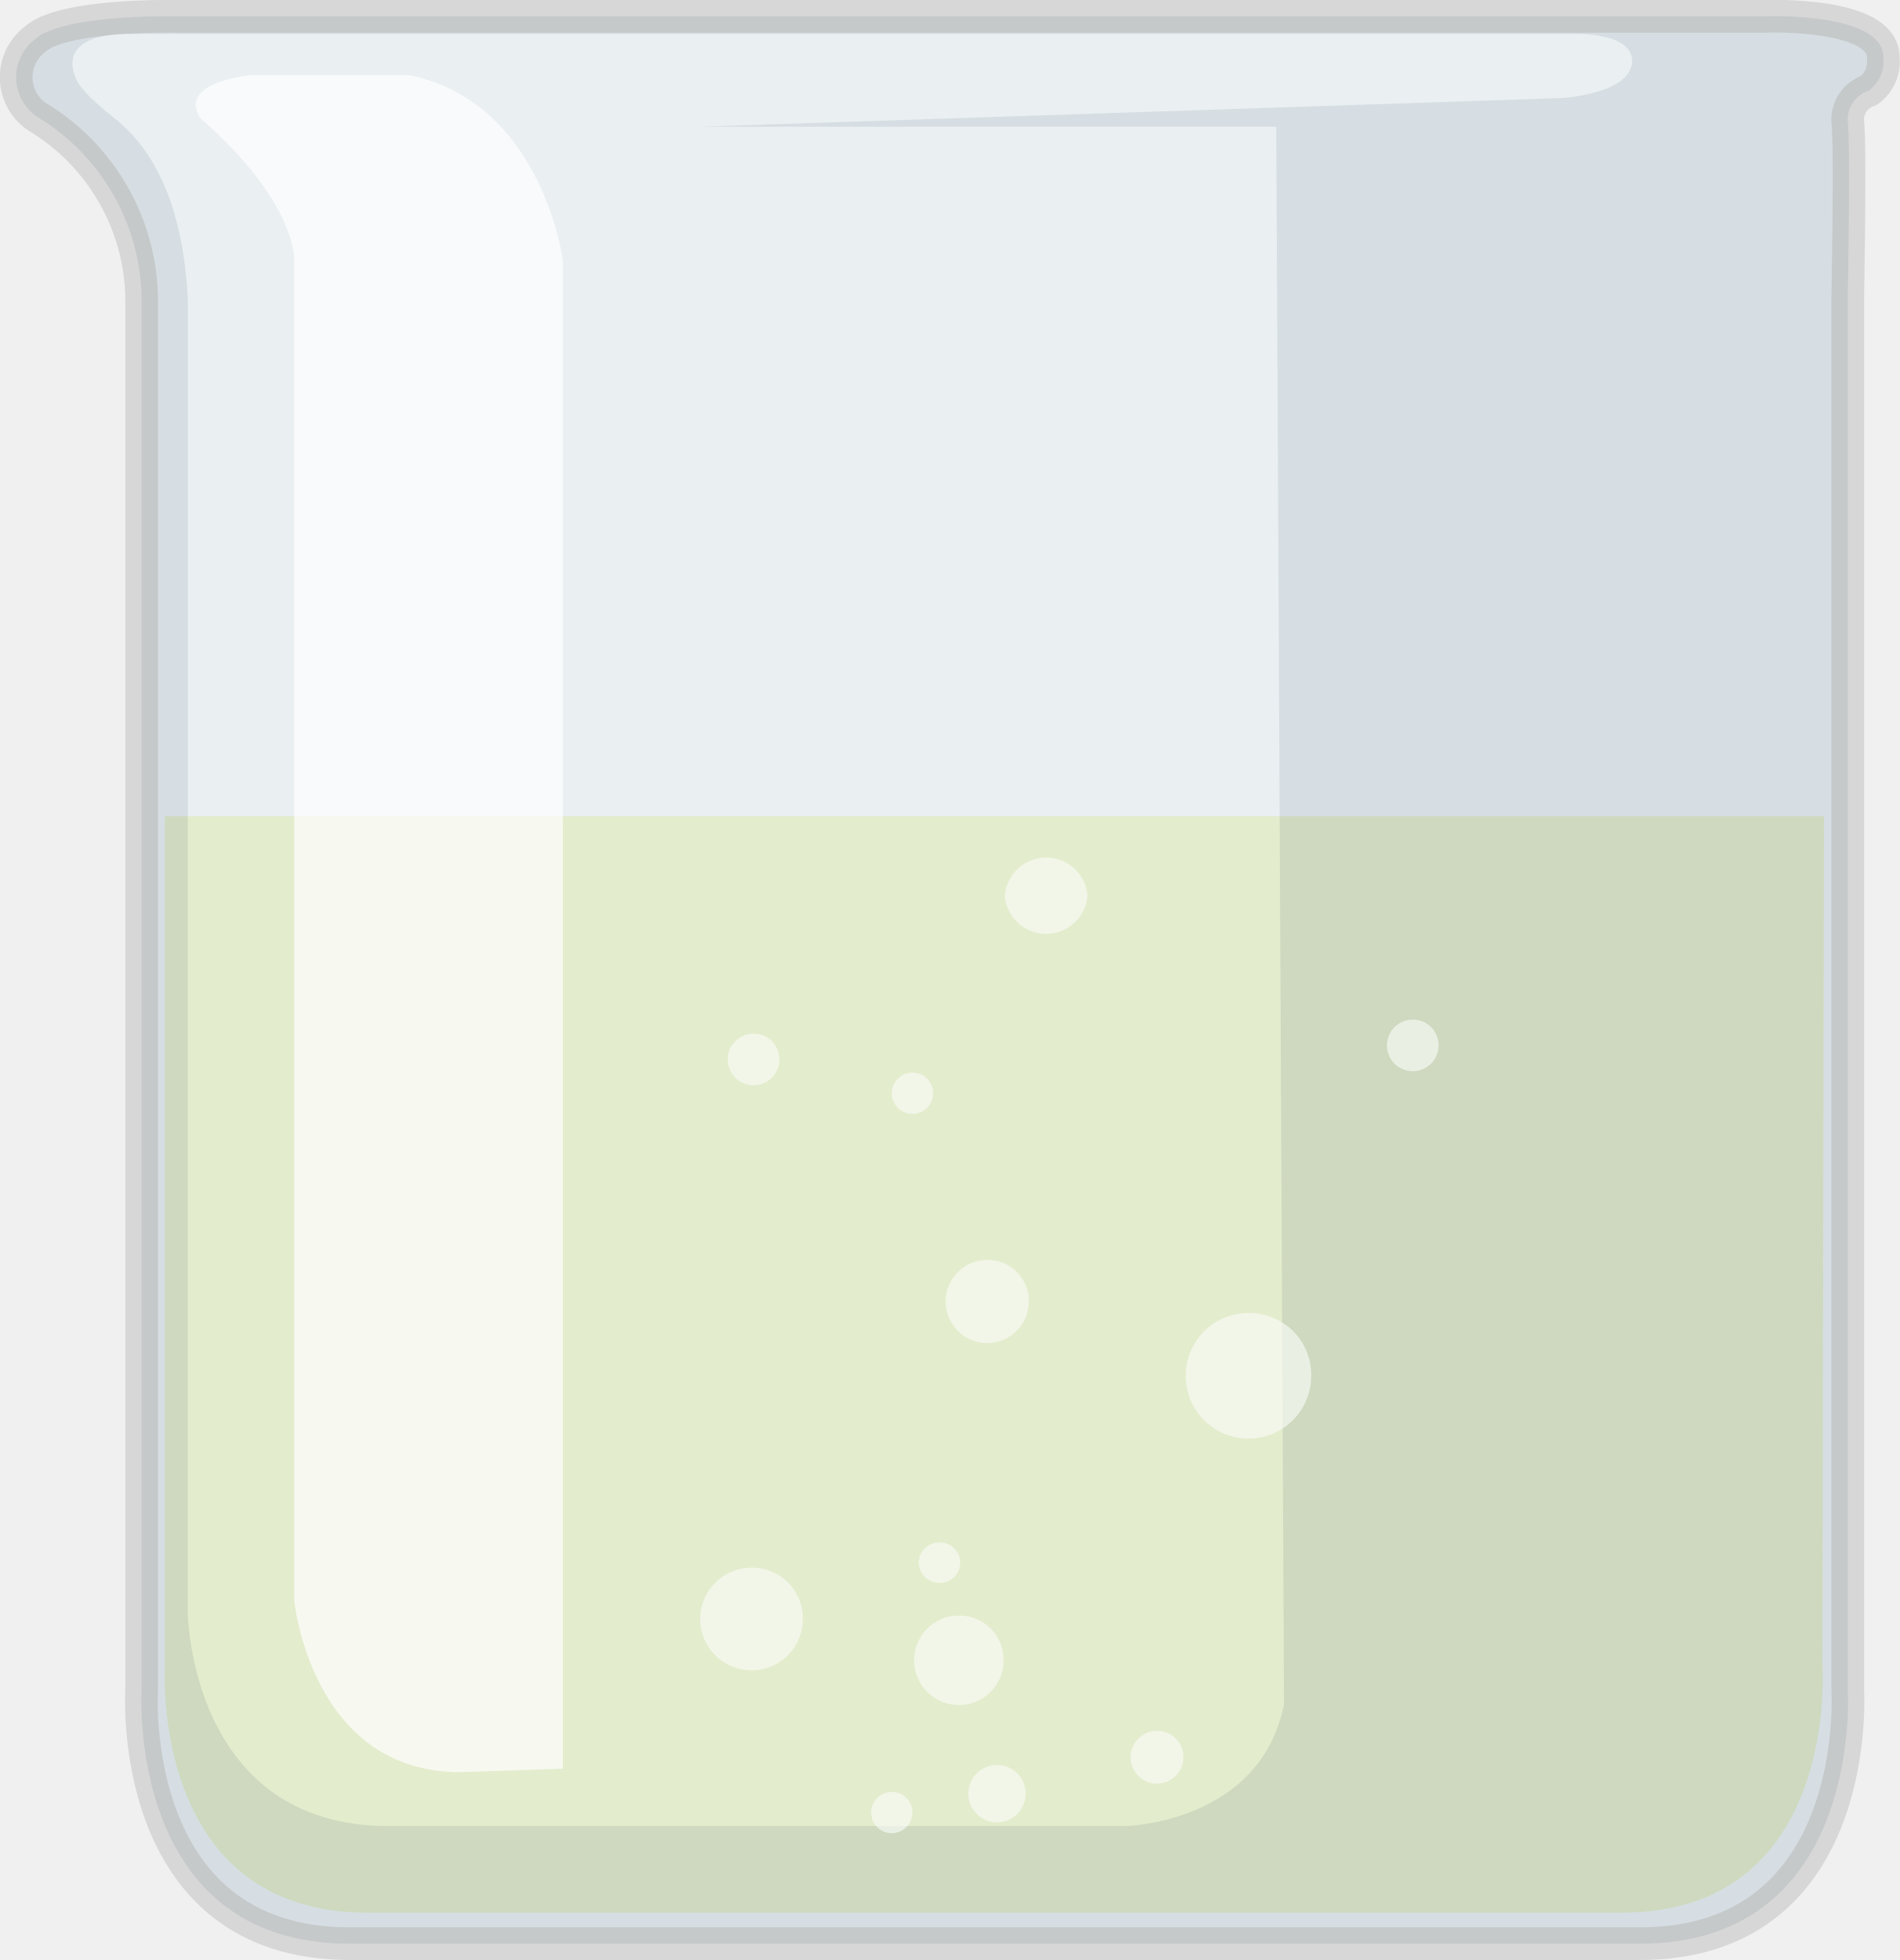
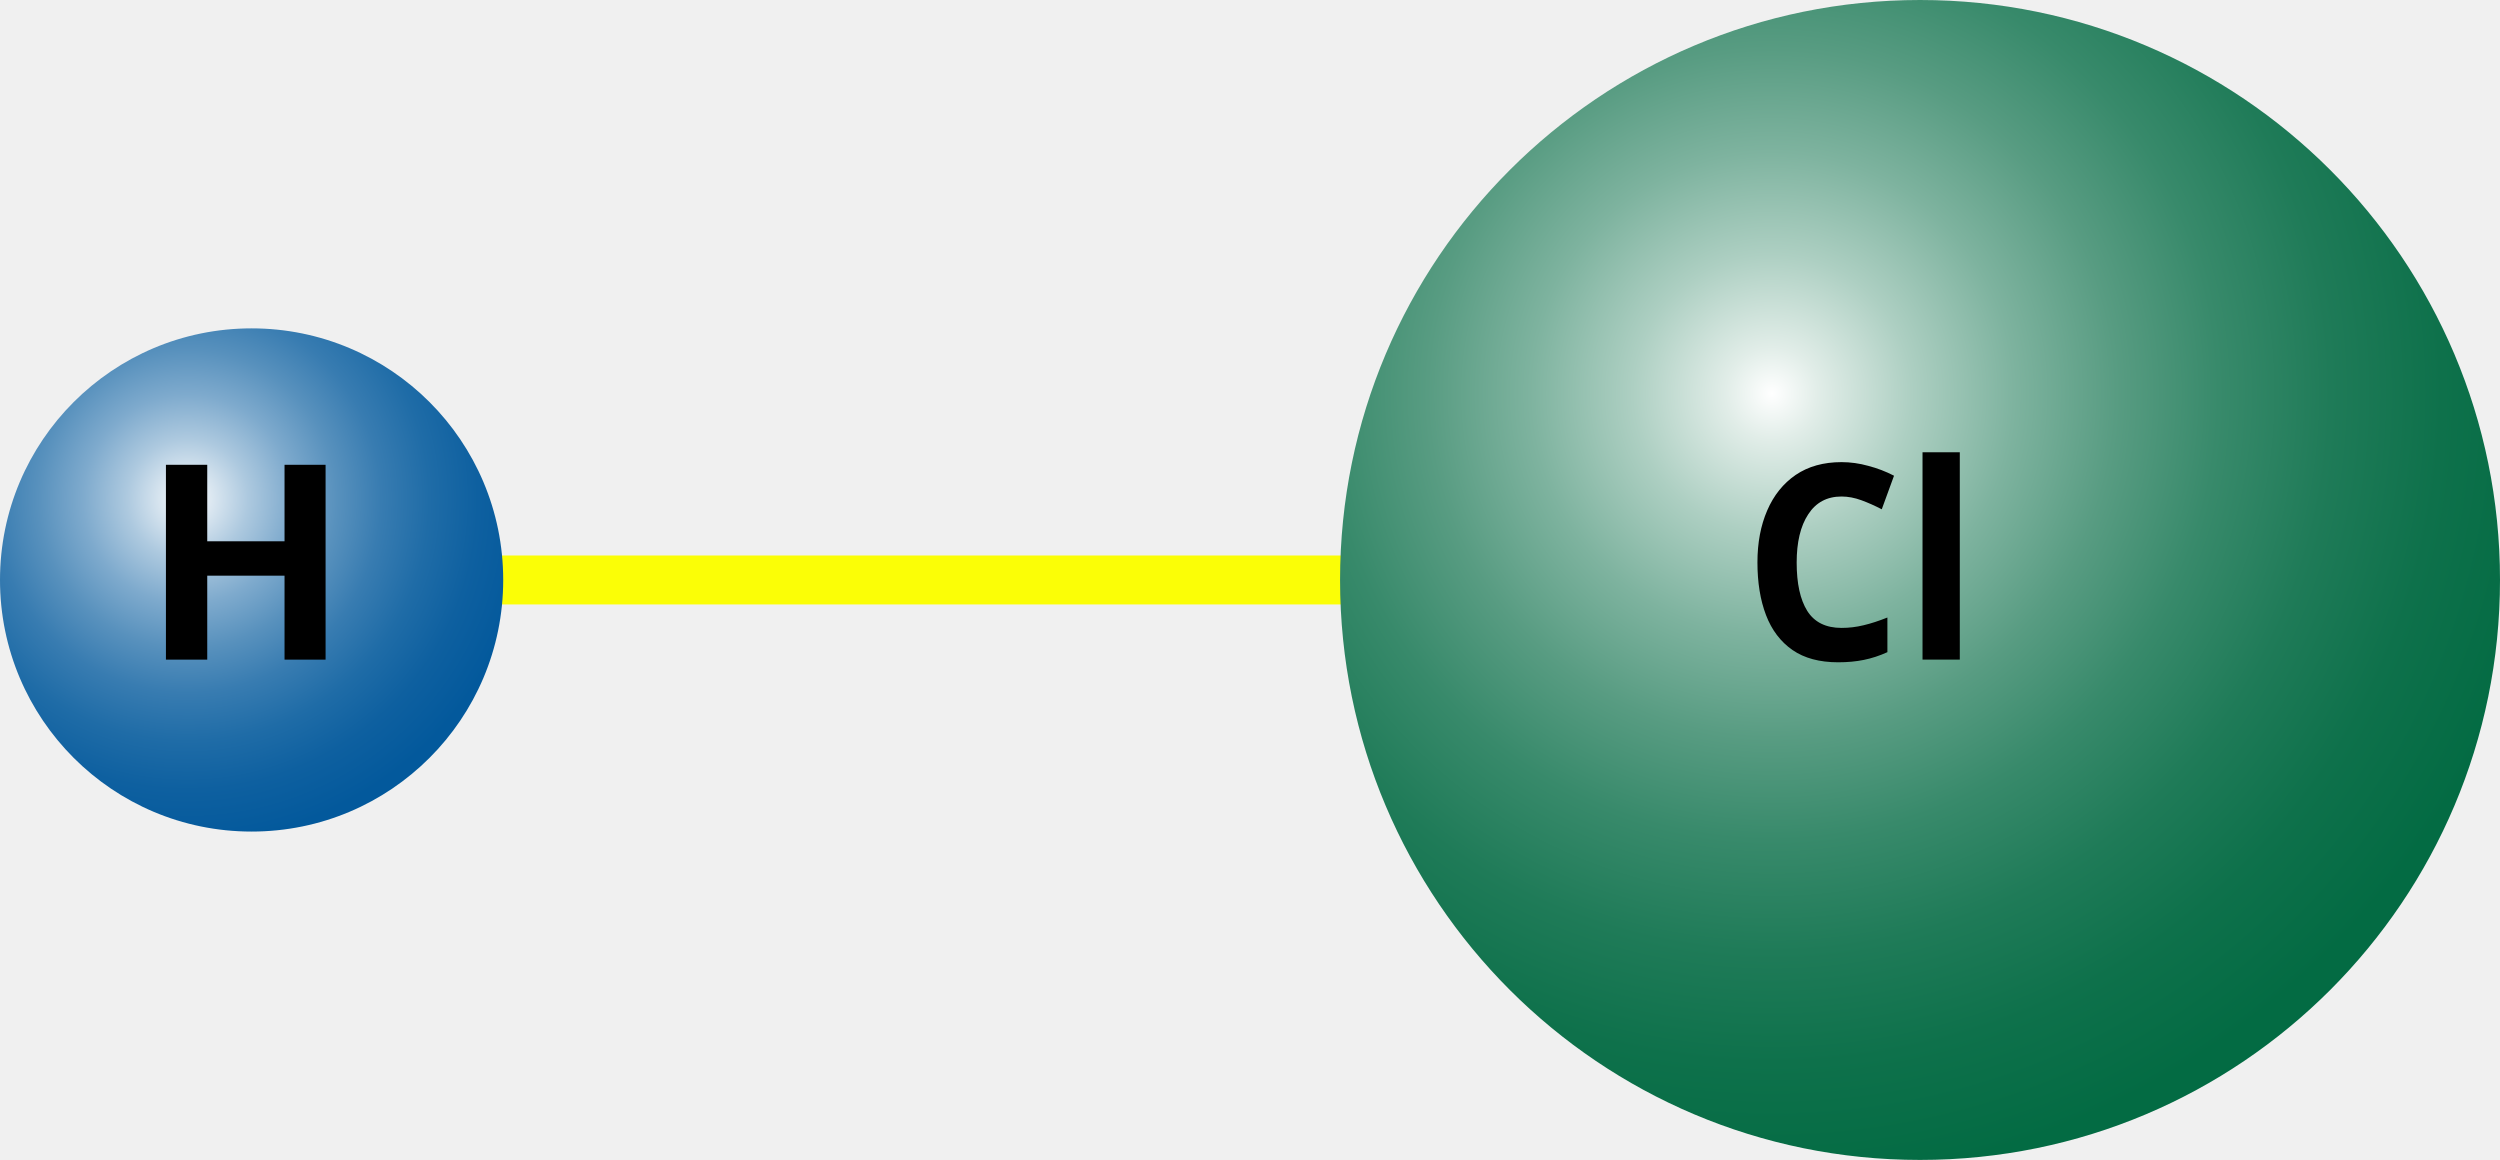
- <svg xmlns="http://www.w3.org/2000/svg" width="66.26" height="68.34" viewBox="0 0 66.26 68.34">
+ <svg xmlns="http://www.w3.org/2000/svg" viewBox="0 0 146.56 68">
  <defs>
-     <style>.cls-1{isolation:isolate;}.cls-2{fill:#e4eef3;stroke:#bebebe;stroke-linecap:round;stroke-linejoin:round;stroke-width:1.14px;opacity:0.5;}.cls-3{fill:#e1ebc4;}.cls-3,.cls-7{opacity:0.8;}.cls-4{fill:#c3ccd1;mix-blend-mode:multiply;opacity:0.4;}.cls-5{fill:#fff;opacity:0.7;}.cls-5,.cls-7{mix-blend-mode:overlay;}.cls-6{fill:none;}</style>
+     <style>.cls-1{fill:none;stroke:#fbfe06;stroke-miterlimit:10;stroke-width:2.87px;}.cls-2{fill:url(#radial-gradient);}.cls-3{font-size:16px;font-family:Montserrat-Bold, Montserrat;font-weight:700;}.cls-4{fill:url(#radial-gradient-2);}</style>
+     <radialGradient id="radial-gradient" cx="98.31" cy="23.07" r="54.55" gradientTransform="translate(5.57)" gradientUnits="userSpaceOnUse">
+       <stop offset="0" stop-color="#fff" />
+       <stop offset="0.05" stop-color="#e1ede8" />
+       <stop offset="0.15" stop-color="#adcfc2" />
+       <stop offset="0.26" stop-color="#7eb39f" />
+       <stop offset="0.37" stop-color="#589c82" />
+       <stop offset="0.48" stop-color="#388a6b" />
+       <stop offset="0.6" stop-color="#1f7b58" />
+       <stop offset="0.72" stop-color="#0e714b" />
+       <stop offset="0.85" stop-color="#036b43" />
+       <stop offset="1" stop-color="#006941" />
+     </radialGradient>
+     <radialGradient id="radial-gradient-2" cx="10.98" cy="29.26" r="23.66" gradientUnits="userSpaceOnUse">
+       <stop offset="0" stop-color="#fff" />
+       <stop offset="0.05" stop-color="#e1ebf3" />
+       <stop offset="0.15" stop-color="#adc9df" />
+       <stop offset="0.26" stop-color="#7eaacd" />
+       <stop offset="0.37" stop-color="#5891bd" />
+       <stop offset="0.48" stop-color="#387cb1" />
+       <stop offset="0.6" stop-color="#1f6ca7" />
+       <stop offset="0.72" stop-color="#0e60a0" />
+       <stop offset="0.85" stop-color="#03599c" />
+       <stop offset="1" stop-color="#00579b" />
+     </radialGradient>
  </defs>
-   <g class="cls-1">
-     <g id="Layer_2" data-name="Layer 2">
-       <g id="Desktop">
-         <g id="page_02">
-           <g id="Graphics">
-             <path class="cls-2" d="M65.68,2C65.68.41,61.57.57,61.57.57H6.16s-4-.09-4.95.81a1.66,1.66,0,0,0,.1,2.7,7.51,7.51,0,0,1,3.63,6.3V58.92s-.57,8.85,7.25,8.85h45c7.82,0,7.25-8.85,7.25-8.85V10.38s.1-5.3,0-6.14a1.06,1.06,0,0,1,.73-1.08A1.26,1.26,0,0,0,65.68,2Z" />
-             <path class="cls-3" d="M63.61,28.46H5.75V58.09s-.55,8.6,7.06,8.6H56.56c7.6,0,7-8.6,7-8.6Z" />
-             <path class="cls-4" d="M65.68,2C65.68.41,61.57.57,61.57.57H6.16s-4-.09-4.95.81a1.66,1.66,0,0,0,.1,2.7,7.51,7.51,0,0,1,3.63,6.3V58.92s-.57,8.85,7.25,8.85h45c7.82,0,7.25-8.85,7.25-8.85V10.38s.1-5.3,0-6.14a1.06,1.06,0,0,1,.73-1.08A1.26,1.26,0,0,0,65.68,2ZM56.9,2.3c-.25,1-2.45,1.12-2.45,1.12l-30.06,1H44.51l.27,55c-.82,4.15-5.52,4.25-5.52,4.25H13.55c-6.92,0-7-7.42-7-7.42V10.43C6.38,7.08,5.32,5.17,4,4.13S2.63,2.7,2.63,2.7C2,1.1,4.43,1.18,4.43,1.18H54.86C57.3,1.18,56.9,2.3,56.9,2.3Z" />
-             <path class="cls-5" d="M14.28,2.62H8.74S6.14,2.86,7,4.14c0,0,2.94,2.39,3.26,4.78V55.79s.57,6,5.79,6l3.58-.12V9.08S18.93,3.58,14.28,2.62Z" />
-             <path class="cls-6" d="M6.54,56.26s.09,7.42,7,7.42H39.26s4.7-.1,5.52-4.25l-.27-55H24.39l30.06-1s2.2-.16,2.45-1.12c0,0,.4-1.12-2-1.12H4.43S2,1.1,2.63,2.7c0,0,.08.4,1.39,1.43s2.36,3,2.52,6.3Z" />
-             <g class="cls-7">
-               <path class="cls-5" d="M35,57.86a1.56,1.56,0,1,1-1.56-1.53A1.54,1.54,0,0,1,35,57.86Z" />
-               <path class="cls-5" d="M33.49,54.49a.71.71,0,0,1-.72.7.72.72,0,0,1-.73-.7.72.72,0,0,1,.73-.71A.71.71,0,0,1,33.49,54.49Z" />
-               <path class="cls-5" d="M31.82,63.19a.72.72,0,1,1-.72-.71A.71.71,0,0,1,31.82,63.19Z" />
-               <path class="cls-5" d="M35.77,62.54a1,1,0,1,1-1-1A1,1,0,0,1,35.77,62.54Z" />
-               <path class="cls-5" d="M32.54,38.11a.72.72,0,1,1-.72-.71A.71.71,0,0,1,32.54,38.11Z" />
-               <path class="cls-5" d="M35.88,45.35a1.45,1.45,0,1,1-1.44-1.42A1.43,1.43,0,0,1,35.88,45.35Z" />
-               <path class="cls-5" d="M37.93,31.23a1.45,1.45,0,0,1-2.89,0,1.45,1.45,0,0,1,2.89,0Z" />
-               <path class="cls-5" d="M27.18,36.92a.9.9,0,1,1-.9-.88A.89.89,0,0,1,27.18,36.92Z" />
-               <path class="cls-5" d="M50.17,36.44a.9.9,0,1,1-.9-.89A.89.89,0,0,1,50.17,36.44Z" />
-               <path class="cls-5" d="M41.27,61.25a.92.92,0,1,1-.92-.9A.91.91,0,0,1,41.27,61.25Z" />
-               <path class="cls-5" d="M45.73,47.92a2.19,2.19,0,1,1-2.18-2.14A2.16,2.16,0,0,1,45.73,47.92Z" />
-               <path class="cls-5" d="M28,56.42a1.79,1.79,0,1,1-1.79-1.76A1.77,1.77,0,0,1,28,56.42Z" />
-             </g>
+   <g id="Layer_2" data-name="Layer 2">
+     <g id="portrait">
+       <g id="Hydrochloric">
+         <g id="Hydrochloric-2" data-name="Hydrochloric">
+           <line class="cls-1" x1="112.05" y1="34" x2="14.75" y2="34" />
+           <circle class="cls-2" cx="112.56" cy="34" r="34" />
+           <g id="Submit">
+             <text class="cls-3" transform="translate(102.18 38.67) scale(0.92 1)">Cl</text>
+           </g>
+           <circle class="cls-4" cx="14.75" cy="34" r="14.75" />
+           <g id="Submit-2" data-name="Submit">
+             <text class="cls-3" transform="translate(8.29 38.67)">H</text>
          </g>
        </g>
      </g>
    </g>
  </g>
</svg>
